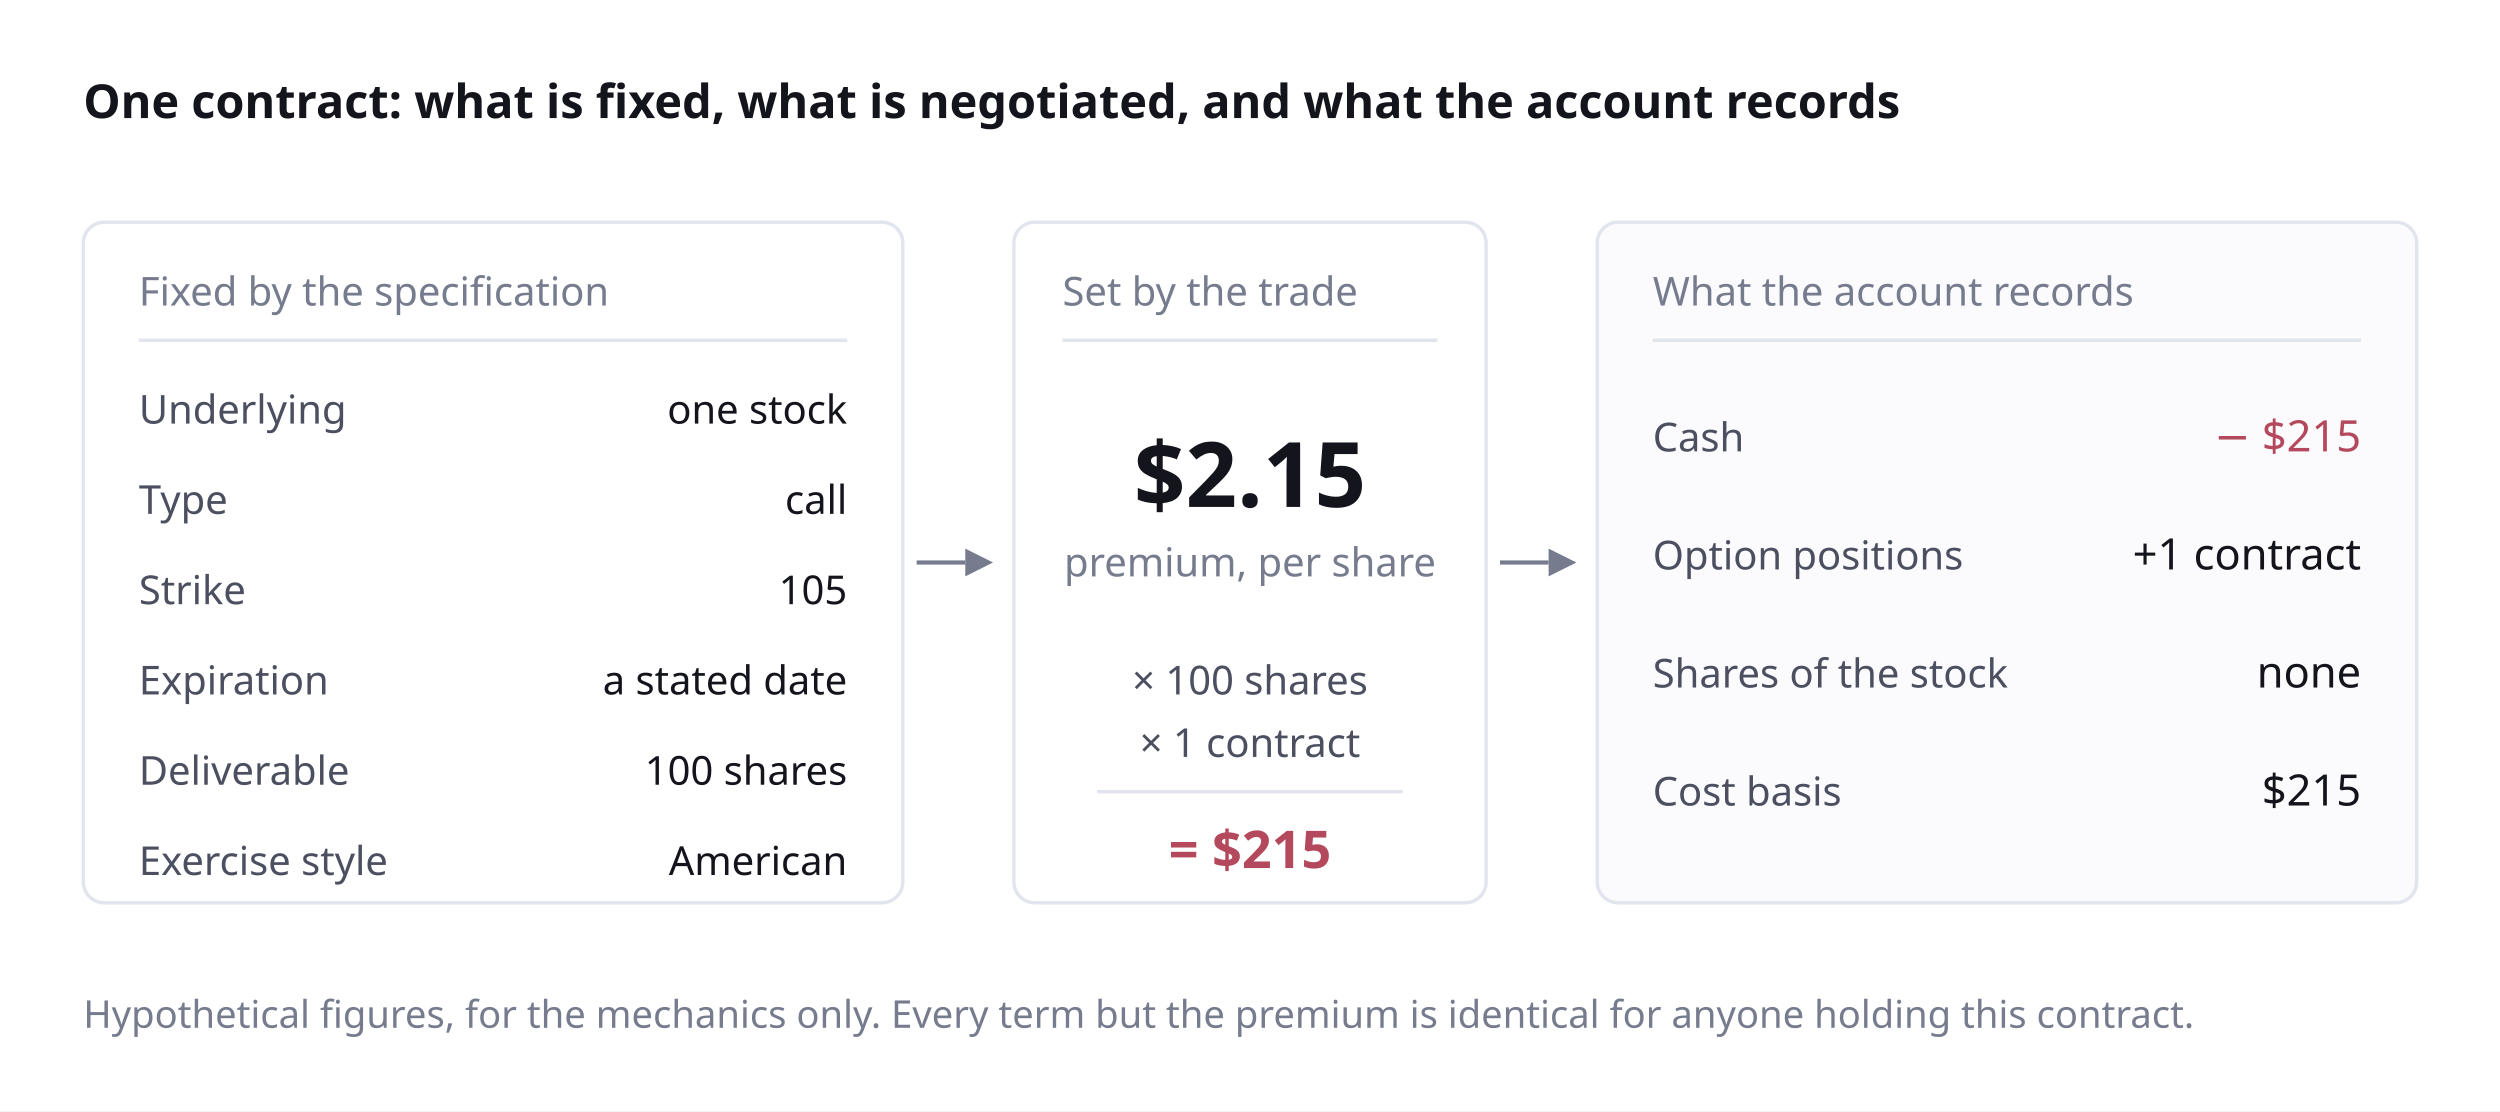
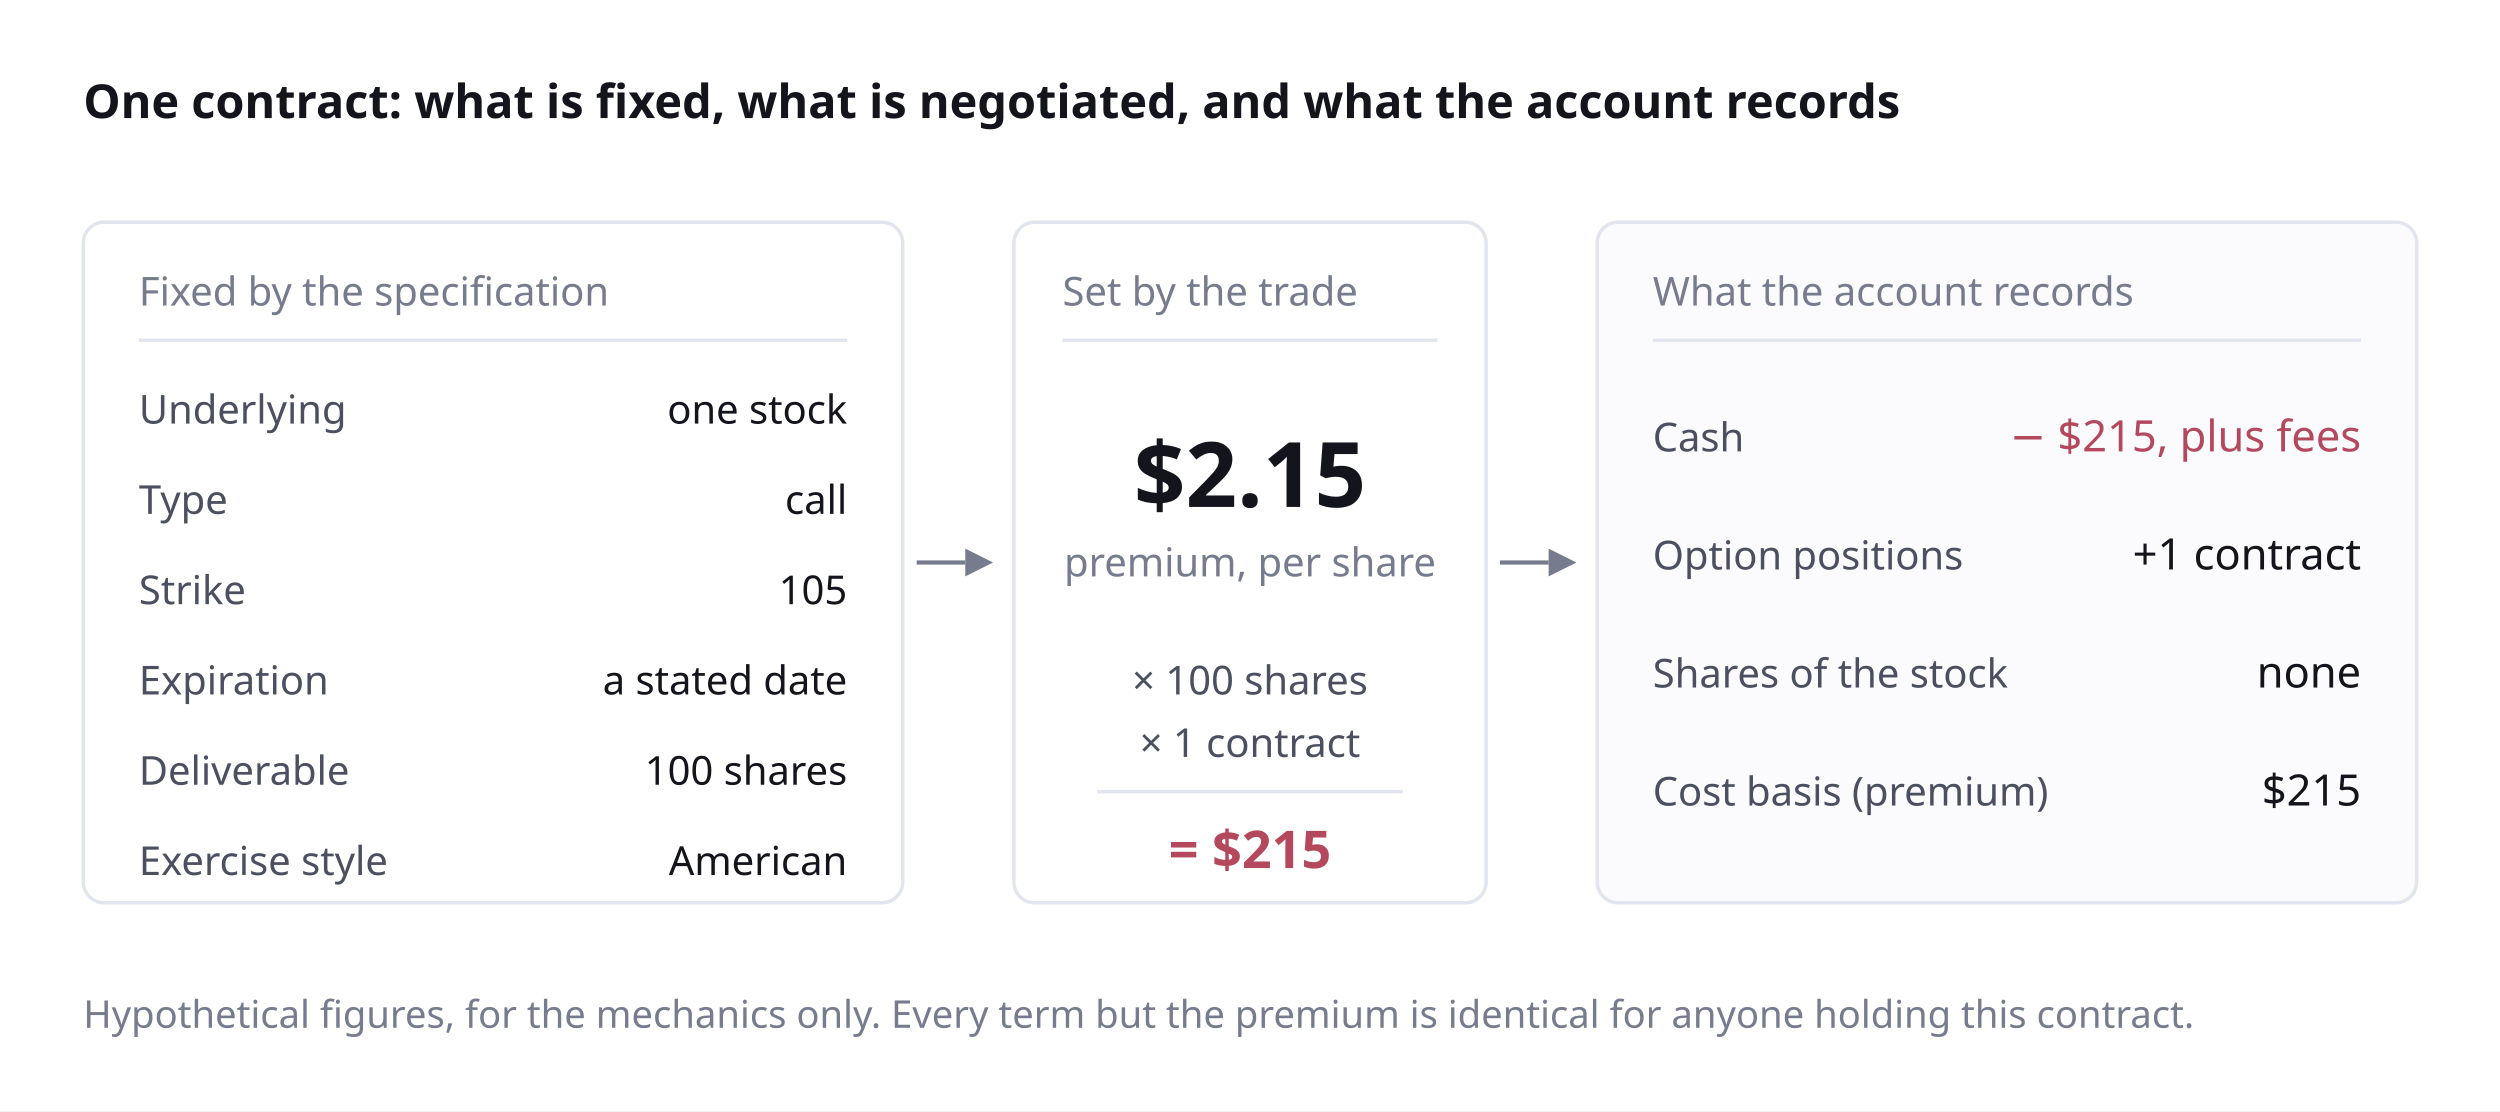
<svg xmlns="http://www.w3.org/2000/svg" viewBox="0 0 720 320" font-family="'IBM Plex Sans', system-ui, sans-serif" role="img" aria-label="One options contract: six terms fixed by the contract specification, one premium set by the trade, multiplied by 100 shares and the number of contracts to give the cash debited, the position and the cost basis recorded in the account.">
  <rect width="720" height="320" fill="#FFFFFF" />
  <text x="24" y="34" font-size="13.5" font-weight="600" fill="#14151C">One contract: what is fixed, what is negotiated, and what the account records</text>
  <rect x="24" y="64" width="236" height="196" rx="6" fill="#FFFFFF" stroke="#E2E5EE" stroke-width="1" />
  <text x="40" y="88" font-size="11.5" fill="#767B8E">Fixed by the specification</text>
  <line x1="40" y1="98" x2="244" y2="98" stroke="#E2E5EE" stroke-width="1" />
  <text x="40" y="122" font-size="11.5" fill="#4B4F60">Underlying</text>
  <text x="244" y="122" font-size="11.5" text-anchor="end" fill="#14151C">one stock</text>
  <text x="40" y="148" font-size="11.5" fill="#4B4F60">Type</text>
  <text x="244" y="148" font-size="11.5" text-anchor="end" fill="#14151C">call</text>
  <text x="40" y="174" font-size="11.5" fill="#4B4F60">Strike</text>
  <text x="244" y="174" font-size="11.5" text-anchor="end" fill="#14151C">105</text>
  <text x="40" y="200" font-size="11.5" fill="#4B4F60">Expiration</text>
  <text x="244" y="200" font-size="11.5" text-anchor="end" fill="#14151C">a stated date</text>
  <text x="40" y="226" font-size="11.5" fill="#4B4F60">Deliverable</text>
  <text x="244" y="226" font-size="11.5" text-anchor="end" fill="#14151C">100 shares</text>
  <text x="40" y="252" font-size="11.5" fill="#4B4F60">Exercise style</text>
  <text x="244" y="252" font-size="11.5" text-anchor="end" fill="#14151C">American</text>
  <line x1="264" y1="162" x2="278" y2="162" stroke="#767B8E" stroke-width="1.2" />
  <path d="M278 158 L286 162 L278 166 Z" fill="#767B8E" />
  <rect x="292" y="64" width="136" height="196" rx="6" fill="#FFFFFF" stroke="#E2E5EE" stroke-width="1" />
  <text x="306" y="88" font-size="11.5" fill="#767B8E">Set by the trade</text>
  <line x1="306" y1="98" x2="414" y2="98" stroke="#E2E5EE" stroke-width="1" />
  <text x="360" y="146" font-size="26" font-weight="600" text-anchor="middle" fill="#14151C">$2.15</text>
  <text x="360" y="166" font-size="11.5" text-anchor="middle" fill="#767B8E">premium, per share</text>
  <text x="360" y="200" font-size="11.5" text-anchor="middle" fill="#4B4F60">× 100 shares</text>
  <text x="360" y="218" font-size="11.5" text-anchor="middle" fill="#4B4F60">× 1 contract</text>
  <line x1="316" y1="228" x2="404" y2="228" stroke="#E2E5EE" stroke-width="1" />
  <text x="360" y="250" font-size="15" font-weight="600" text-anchor="middle" fill="#B4485C">= $215</text>
  <line x1="432" y1="162" x2="446" y2="162" stroke="#767B8E" stroke-width="1.2" />
  <path d="M446 158 L454 162 L446 166 Z" fill="#767B8E" />
  <rect x="460" y="64" width="236" height="196" rx="6" fill="#FBFBFD" stroke="#E2E5EE" stroke-width="1" />
  <text x="476" y="88" font-size="11.5" fill="#767B8E">What the account records</text>
  <line x1="476" y1="98" x2="680" y2="98" stroke="#E2E5EE" stroke-width="1" />
  <text x="476" y="130" font-size="11.5" fill="#4B4F60">Cash</text>
-   <text x="680" y="130" font-size="12.5" font-weight="500" text-anchor="end" fill="#B4485C">− $215</text>
+   <text x="680" y="130" font-size="12.5" font-weight="500" text-anchor="end" fill="#B4485C">− $215, plus fees</text>
  <text x="476" y="164" font-size="11.5" fill="#4B4F60">Option positions</text>
  <text x="680" y="164" font-size="12.5" font-weight="500" text-anchor="end" fill="#14151C">+1 contract</text>
  <text x="476" y="198" font-size="11.5" fill="#4B4F60">Shares of the stock</text>
  <text x="680" y="198" font-size="12.5" font-weight="500" text-anchor="end" fill="#14151C">none</text>
-   <text x="476" y="232" font-size="11.5" fill="#4B4F60">Cost basis</text>
+   <text x="476" y="232" font-size="11.5" fill="#4B4F60">Cost basis (premium)</text>
  <text x="680" y="232" font-size="12.5" font-weight="500" text-anchor="end" fill="#14151C">$215</text>
  <text x="24" y="296" font-size="11" fill="#767B8E">Hypothetical figures, for the mechanics only. Every term but the premium is identical for anyone holding this contract.</text>
</svg>
